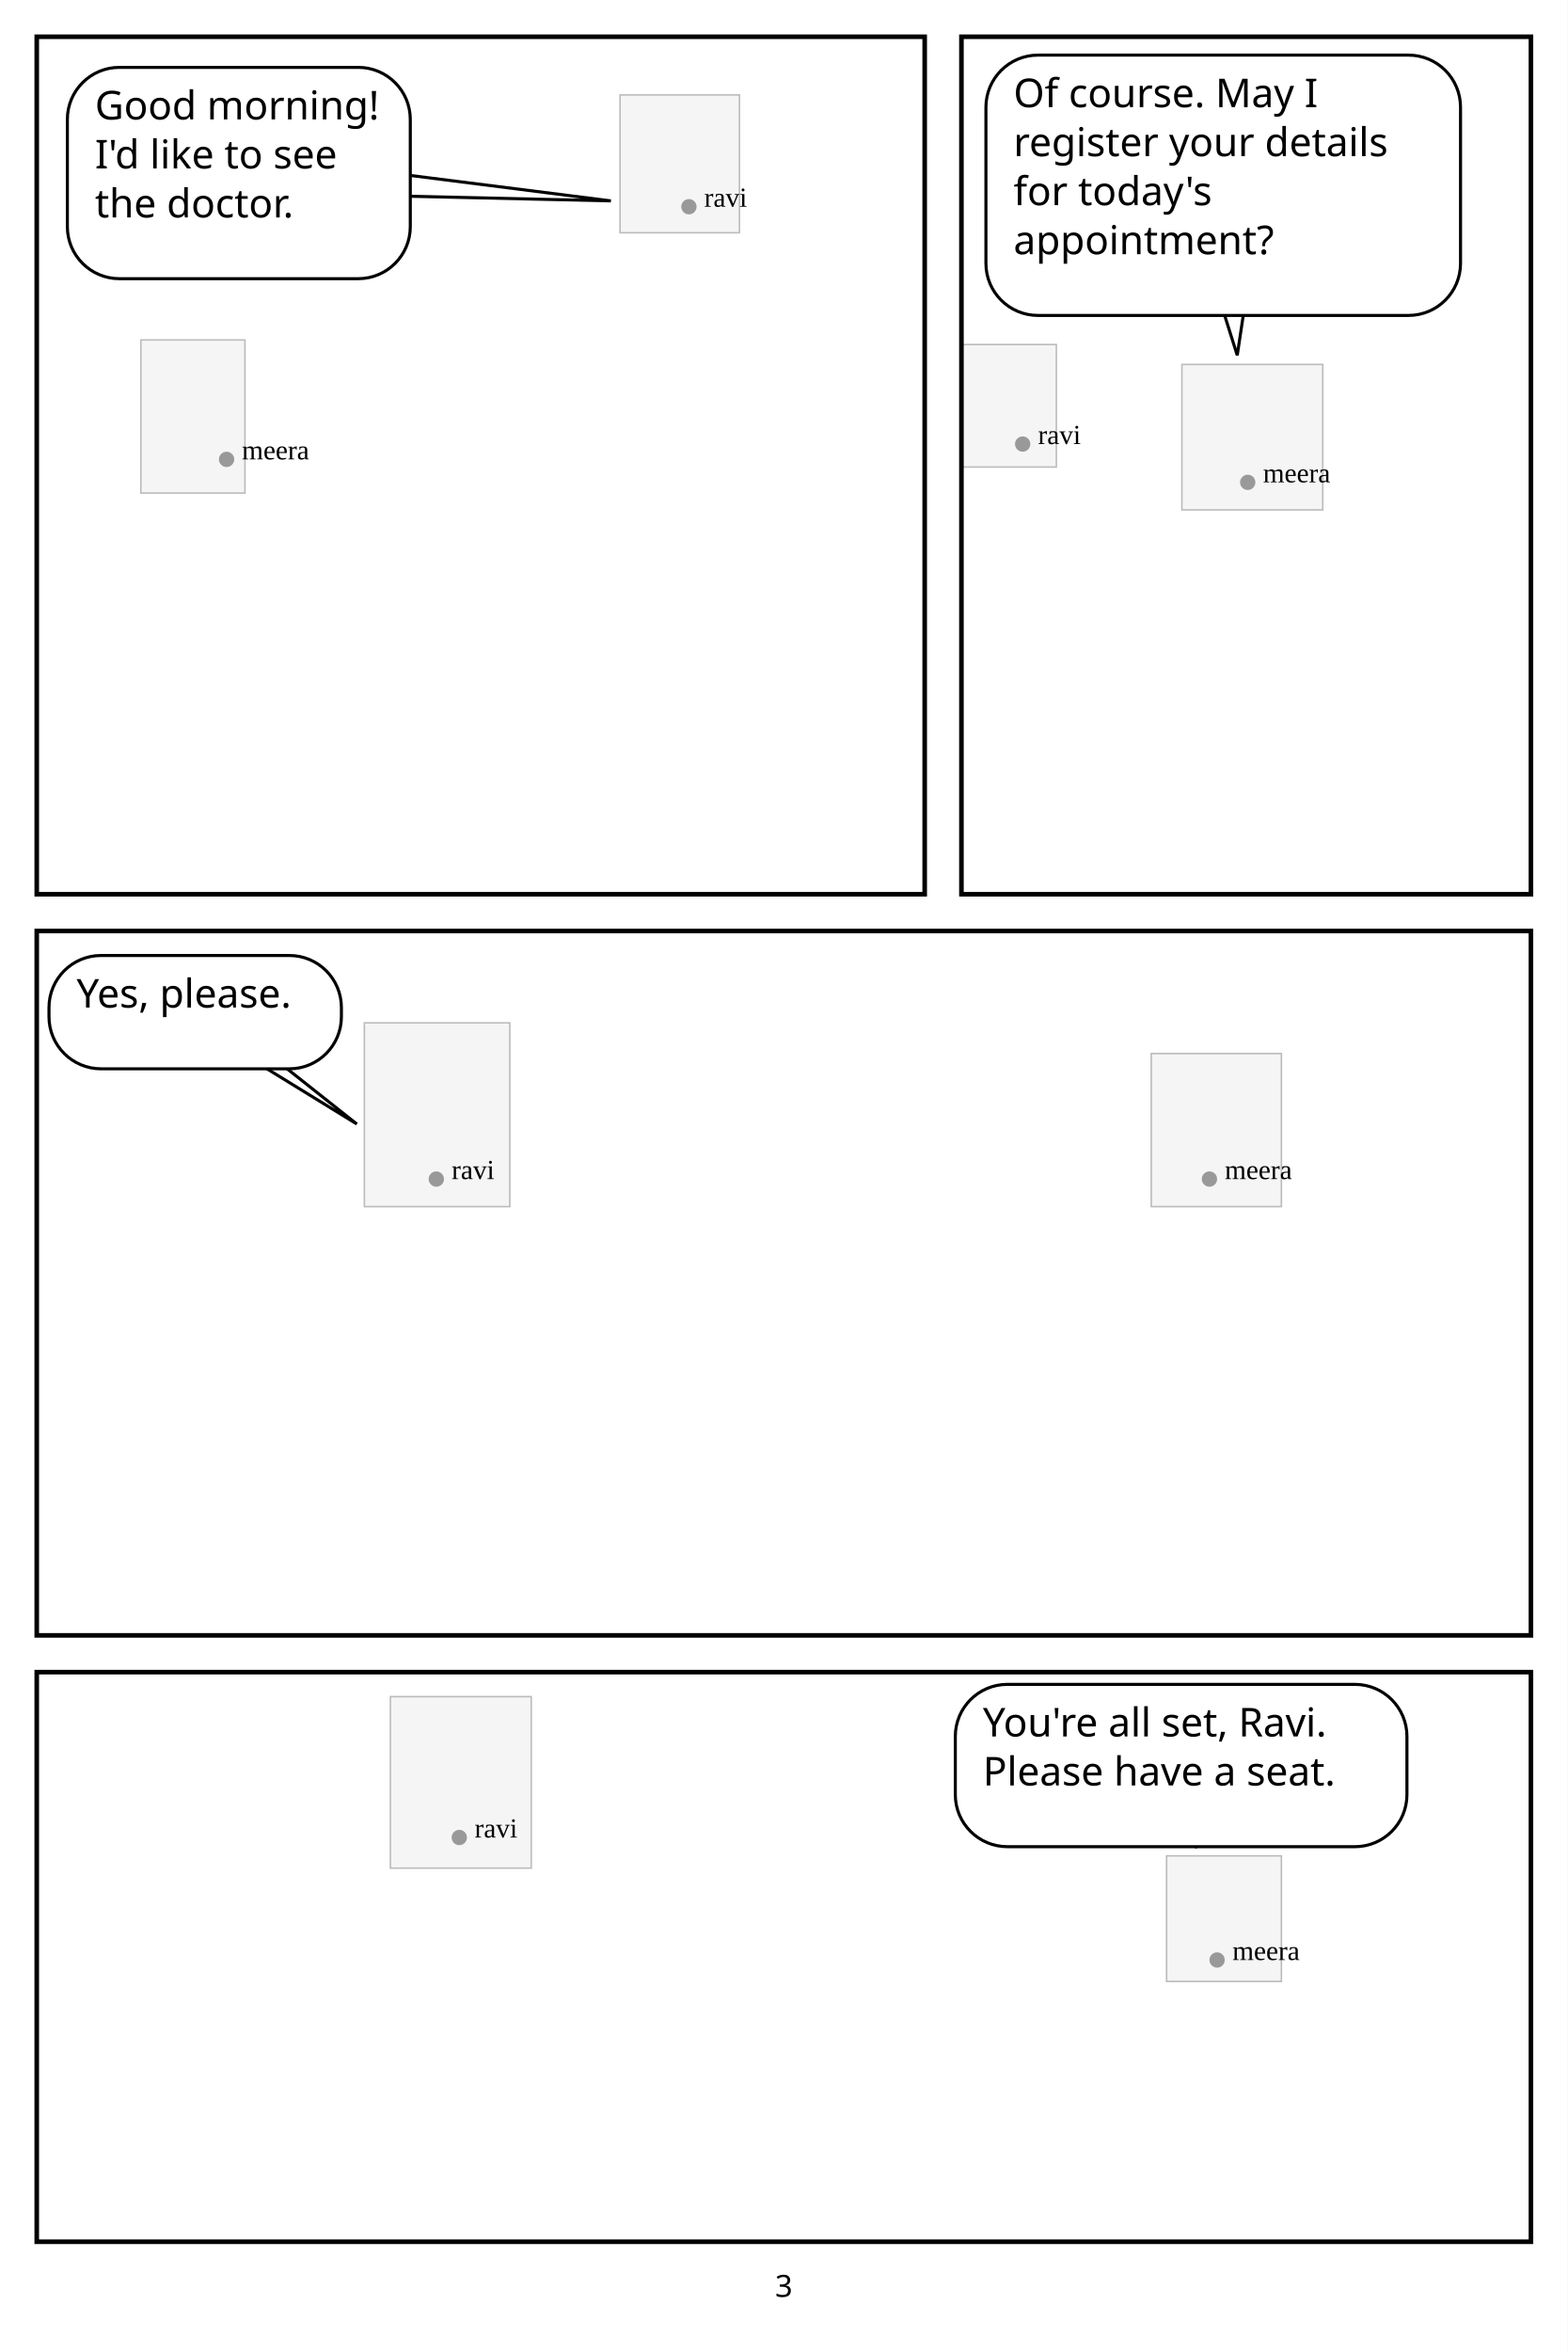
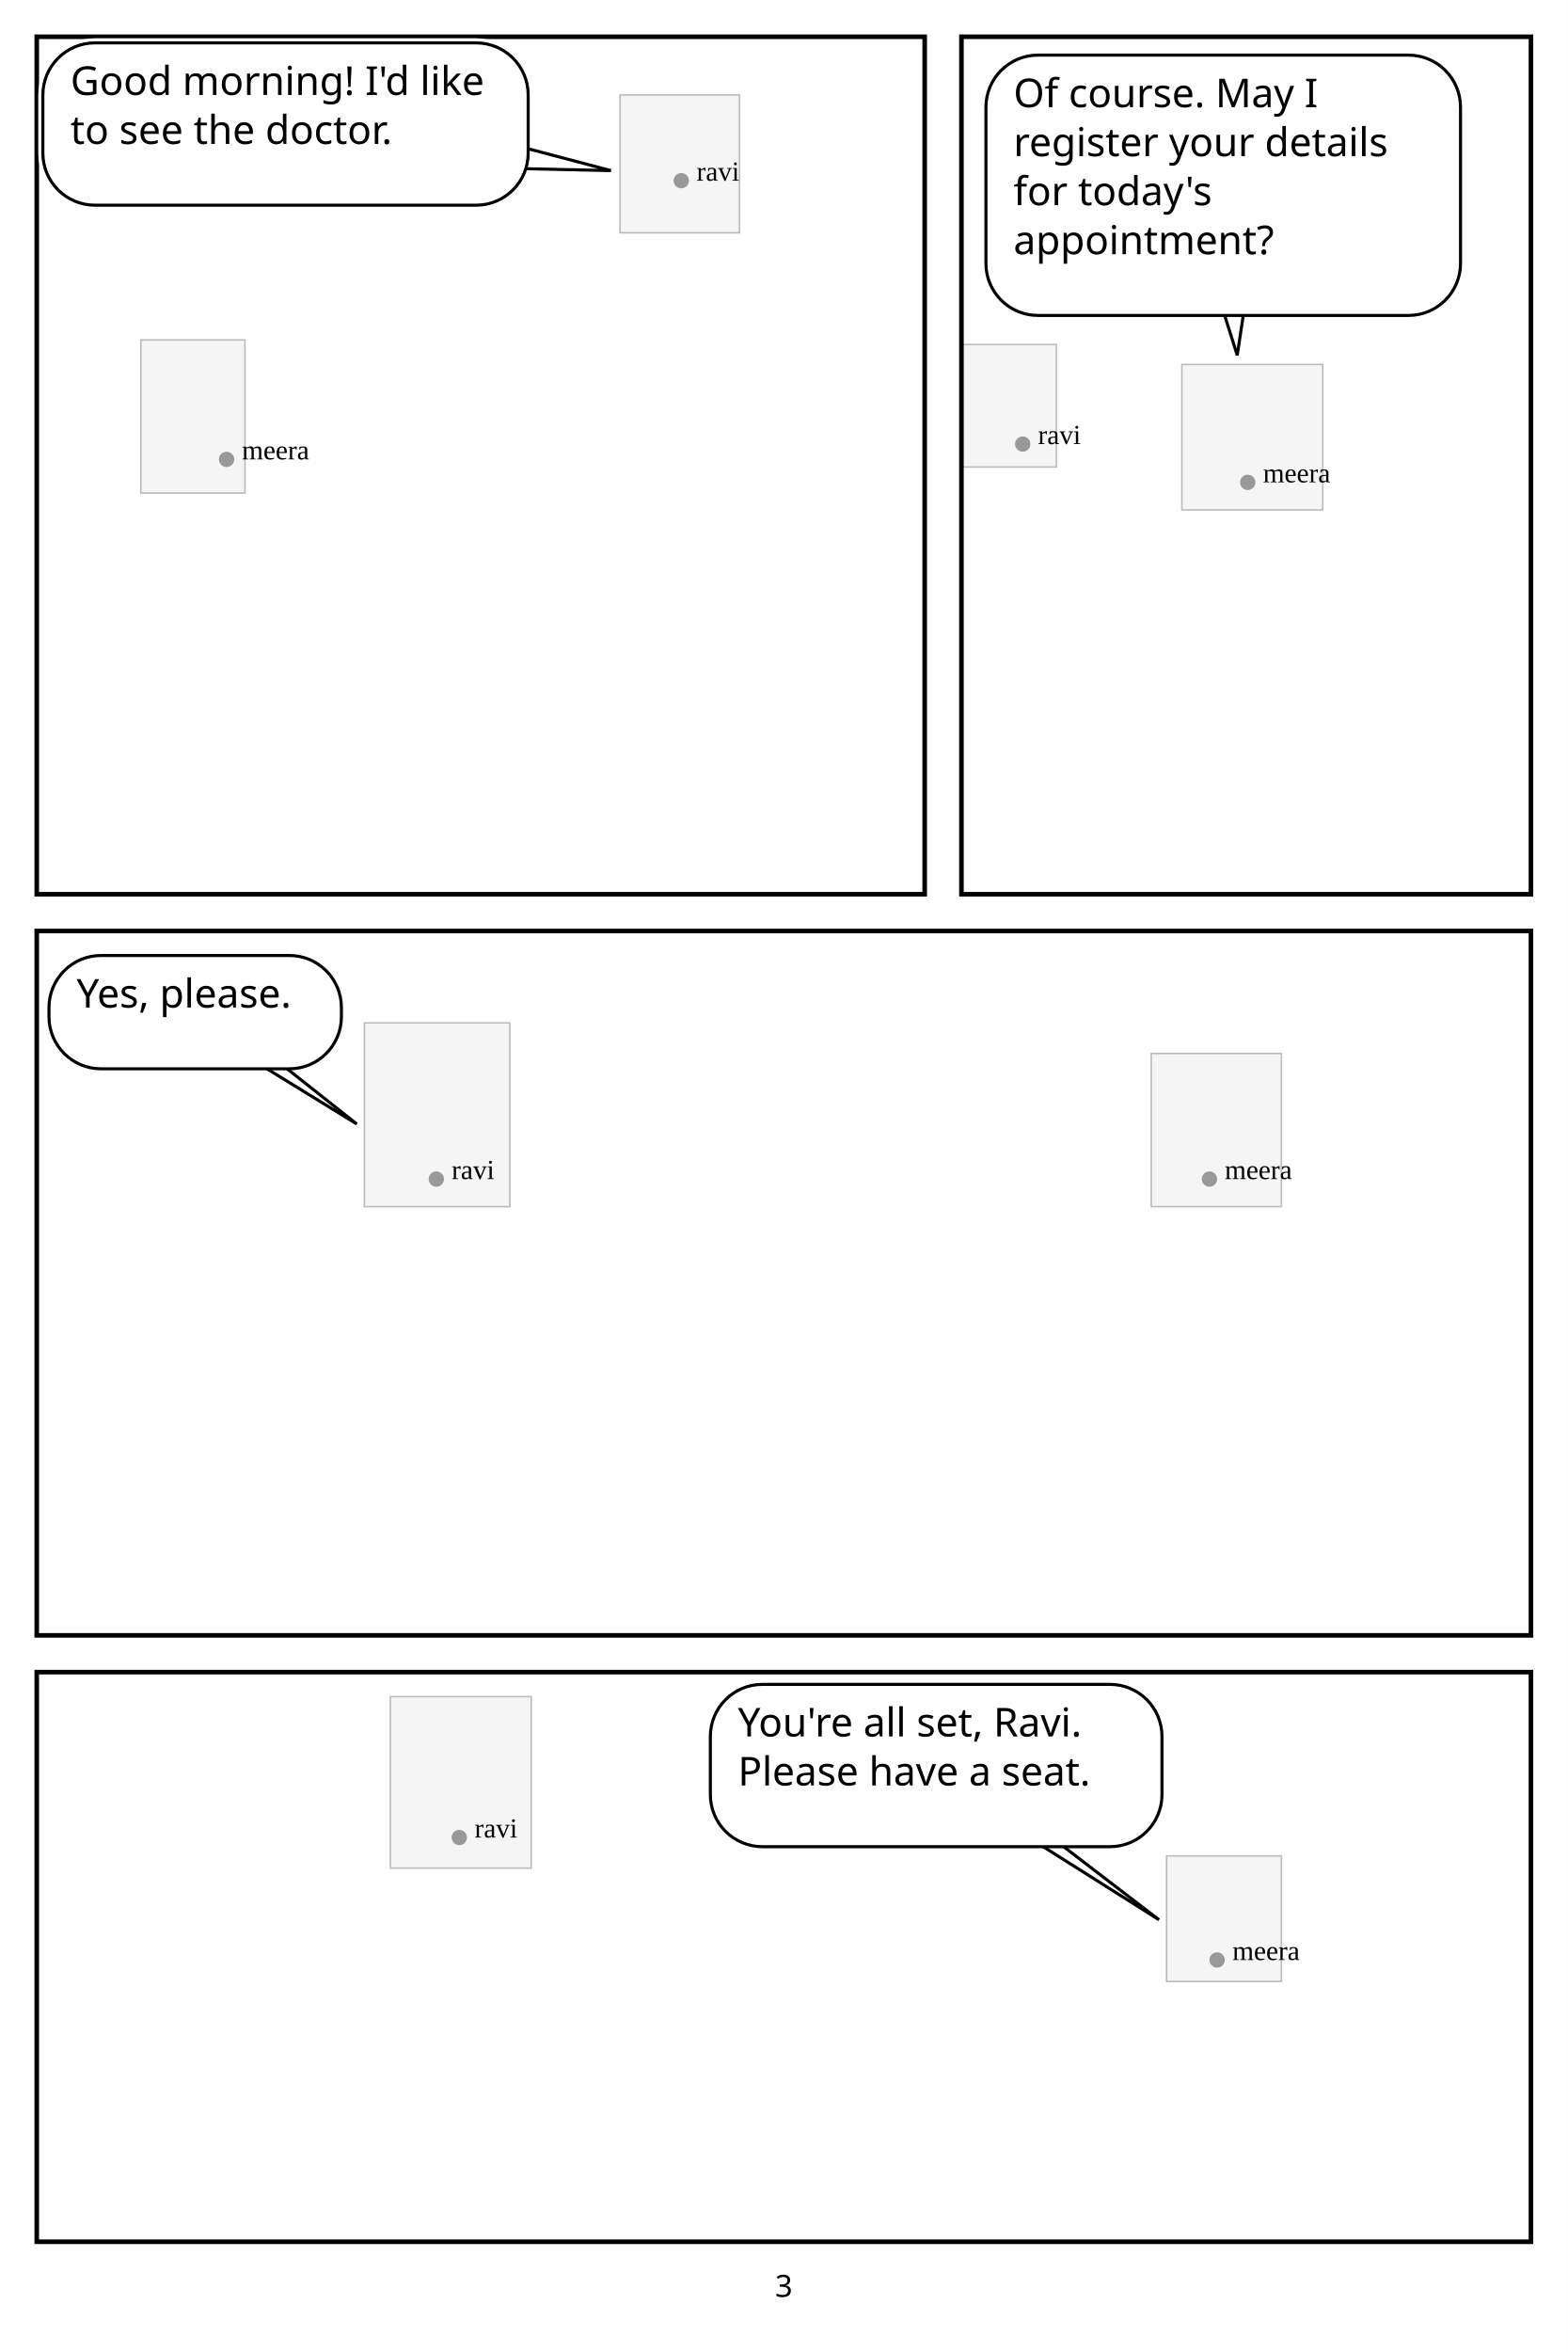
<svg xmlns="http://www.w3.org/2000/svg" width="1024" height="1536" viewBox="0 0 1024 1536">
  <rect width="1024" height="1536" fill="white" />
  <rect x="405" y="62" width="78" height="90" fill="#f5f5f5" stroke="#bbb" />
-   <circle cx="450" cy="135" r="5" fill="#999" />
-   <text x="460" y="135" font-size="18">ravi</text>
+   <circle cx="445" cy="118" r="5" fill="#999" />
+   <text x="455" y="118" font-size="18">ravi</text>
  <rect x="92" y="222" width="68" height="100" fill="#f5f5f5" stroke="#bbb" />
  <circle cx="148" cy="300" r="5" fill="#999" />
  <text x="158" y="300" font-size="18">meera</text>
  <rect x="24" y="24" width="580" height="560" fill="none" stroke="black" stroke-width="3" />
-   <rect x="44" y="44" width="224" height="138" rx="34" fill="white" stroke="white" stroke-width="6" />
-   <path d="M 264.011 114.082 L 399.017 131.185 L 264.011 128.082 Z" fill="white" stroke="white" stroke-width="6" stroke-linejoin="round" />
-   <path data-speaker="ravi" d="M 264.011 114.082 L 399.017 131.185 L 264.011 128.082" fill="white" stroke="black" stroke-width="2" />
-   <rect x="44" y="44" width="224" height="138" rx="34" fill="white" stroke="black" stroke-width="2" />
-   <text x="62" y="78" font-family="Meiryo,MS Gothic,sans-serif" font-size="26" fill="black">Good morning! </text>
-   <text x="62" y="110" font-family="Meiryo,MS Gothic,sans-serif" font-size="26" fill="black">I'd like to see </text>
-   <text x="62" y="142" font-family="Meiryo,MS Gothic,sans-serif" font-size="26" fill="black">the doctor.</text>
+   <rect x="28" y="28" width="317" height="106" rx="34" fill="white" stroke="white" stroke-width="6" />
+   <path d="M 341.04 96.12 L 399.061 111.425 L 341.04 110.12 Z" fill="white" stroke="white" stroke-width="6" stroke-linejoin="round" />
+   <path data-speaker="ravi" d="M 341.04 96.12 L 399.061 111.425 L 341.04 110.12" fill="white" stroke="black" stroke-width="2" />
+   <rect x="28" y="28" width="317" height="106" rx="34" fill="white" stroke="black" stroke-width="2" />
+   <text x="46" y="62" font-family="Meiryo,MS Gothic,sans-serif" font-size="26" fill="black">Good morning! I'd like </text>
+   <text x="46" y="94" font-family="Meiryo,MS Gothic,sans-serif" font-size="26" fill="black">to see the doctor.</text>
  <rect x="772" y="238" width="92" height="95" fill="#f5f5f5" stroke="#bbb" />
  <circle cx="815" cy="315" r="5" fill="#999" />
  <text x="825" y="315" font-size="18">meera</text>
  <rect x="628" y="225" width="62" height="80" fill="#f5f5f5" stroke="#bbb" />
  <circle cx="668" cy="290" r="5" fill="#999" />
  <text x="678" y="290" font-size="18">ravi</text>
  <rect x="628" y="24" width="372" height="560" fill="none" stroke="black" stroke-width="3" />
  <rect x="644" y="36" width="310" height="170" rx="34" fill="white" stroke="white" stroke-width="6" />
  <path d="M 798.682 202.014 L 808.156 232.02 L 812.682 202.014 Z" fill="white" stroke="white" stroke-width="6" stroke-linejoin="round" />
  <path data-speaker="meera" d="M 798.682 202.014 L 808.156 232.02 L 812.682 202.014" fill="white" stroke="black" stroke-width="2" />
  <rect x="644" y="36" width="310" height="170" rx="34" fill="white" stroke="black" stroke-width="2" />
  <text x="662" y="70" font-family="Meiryo,MS Gothic,sans-serif" font-size="26" fill="black">Of course. May I </text>
  <text x="662" y="102" font-family="Meiryo,MS Gothic,sans-serif" font-size="26" fill="black">register your details </text>
  <text x="662" y="134" font-family="Meiryo,MS Gothic,sans-serif" font-size="26" fill="black">for today's </text>
  <text x="662" y="166" font-family="Meiryo,MS Gothic,sans-serif" font-size="26" fill="black">appointment?</text>
  <rect x="238" y="668" width="95" height="120" fill="#f5f5f5" stroke="#bbb" />
  <circle cx="285" cy="770" r="5" fill="#999" />
  <text x="295" y="770" font-size="18">ravi</text>
  <rect x="752" y="688" width="85" height="100" fill="#f5f5f5" stroke="#bbb" />
  <circle cx="790" cy="770" r="5" fill="#999" />
  <text x="800" y="770" font-size="18">meera</text>
  <rect x="24" y="608" width="976" height="460" fill="none" stroke="black" stroke-width="3" />
  <rect x="32" y="624" width="191" height="74" rx="34" fill="white" stroke="white" stroke-width="6" />
  <path d="M 170.674 695.724 L 233.066 734.059 L 184.674 695.724 Z" fill="white" stroke="white" stroke-width="6" stroke-linejoin="round" />
  <path data-speaker="ravi" d="M 170.674 695.724 L 233.066 734.059 L 184.674 695.724" fill="white" stroke="black" stroke-width="2" />
  <rect x="32" y="624" width="191" height="74" rx="34" fill="white" stroke="black" stroke-width="2" />
  <text x="50" y="658" font-family="Meiryo,MS Gothic,sans-serif" font-size="26" fill="black">Yes, please.</text>
  <rect x="255" y="1108" width="92" height="112" fill="#f5f5f5" stroke="#bbb" />
  <circle cx="300" cy="1200" r="5" fill="#999" />
  <text x="310" y="1200" font-size="18">ravi</text>
  <rect x="762" y="1212" width="75" height="82" fill="#f5f5f5" stroke="#bbb" />
  <circle cx="795" cy="1280" r="5" fill="#999" />
  <text x="805" y="1280" font-size="18">meera</text>
  <rect x="24" y="1092" width="976" height="372" fill="none" stroke="black" stroke-width="3" />
-   <rect x="624" y="1100" width="295" height="106" rx="34" fill="white" stroke="white" stroke-width="6" />
-   <path d="M 773.579 1202.067 L 781.326 1206.1 L 787.579 1202.067 Z" fill="white" stroke="white" stroke-width="6" stroke-linejoin="round" />
-   <path data-speaker="meera" d="M 773.579 1202.067 L 781.326 1206.1 L 787.579 1202.067" fill="white" stroke="black" stroke-width="2" />
-   <rect x="624" y="1100" width="295" height="106" rx="34" fill="white" stroke="black" stroke-width="2" />
-   <text x="642" y="1134" font-family="Meiryo,MS Gothic,sans-serif" font-size="26" fill="black">You're all set, Ravi. </text>
-   <text x="642" y="1166" font-family="Meiryo,MS Gothic,sans-serif" font-size="26" fill="black">Please have a seat.</text>
+   <rect x="464" y="1100" width="295" height="106" rx="34" fill="white" stroke="white" stroke-width="6" />
+   <path d="M 677.79 1203.724 L 757.066 1253.746 L 691.79 1203.724 Z" fill="white" stroke="white" stroke-width="6" stroke-linejoin="round" />
+   <path data-speaker="meera" d="M 677.79 1203.724 L 757.066 1253.746 L 691.79 1203.724" fill="white" stroke="black" stroke-width="2" />
+   <rect x="464" y="1100" width="295" height="106" rx="34" fill="white" stroke="black" stroke-width="2" />
+   <text x="482" y="1134" font-family="Meiryo,MS Gothic,sans-serif" font-size="26" fill="black">You're all set, Ravi. </text>
+   <text x="482" y="1166" font-family="Meiryo,MS Gothic,sans-serif" font-size="26" fill="black">Please have a seat.</text>
  <text x="512" y="1500" text-anchor="middle" font-family="sans-serif" font-size="20">3</text>
</svg>
